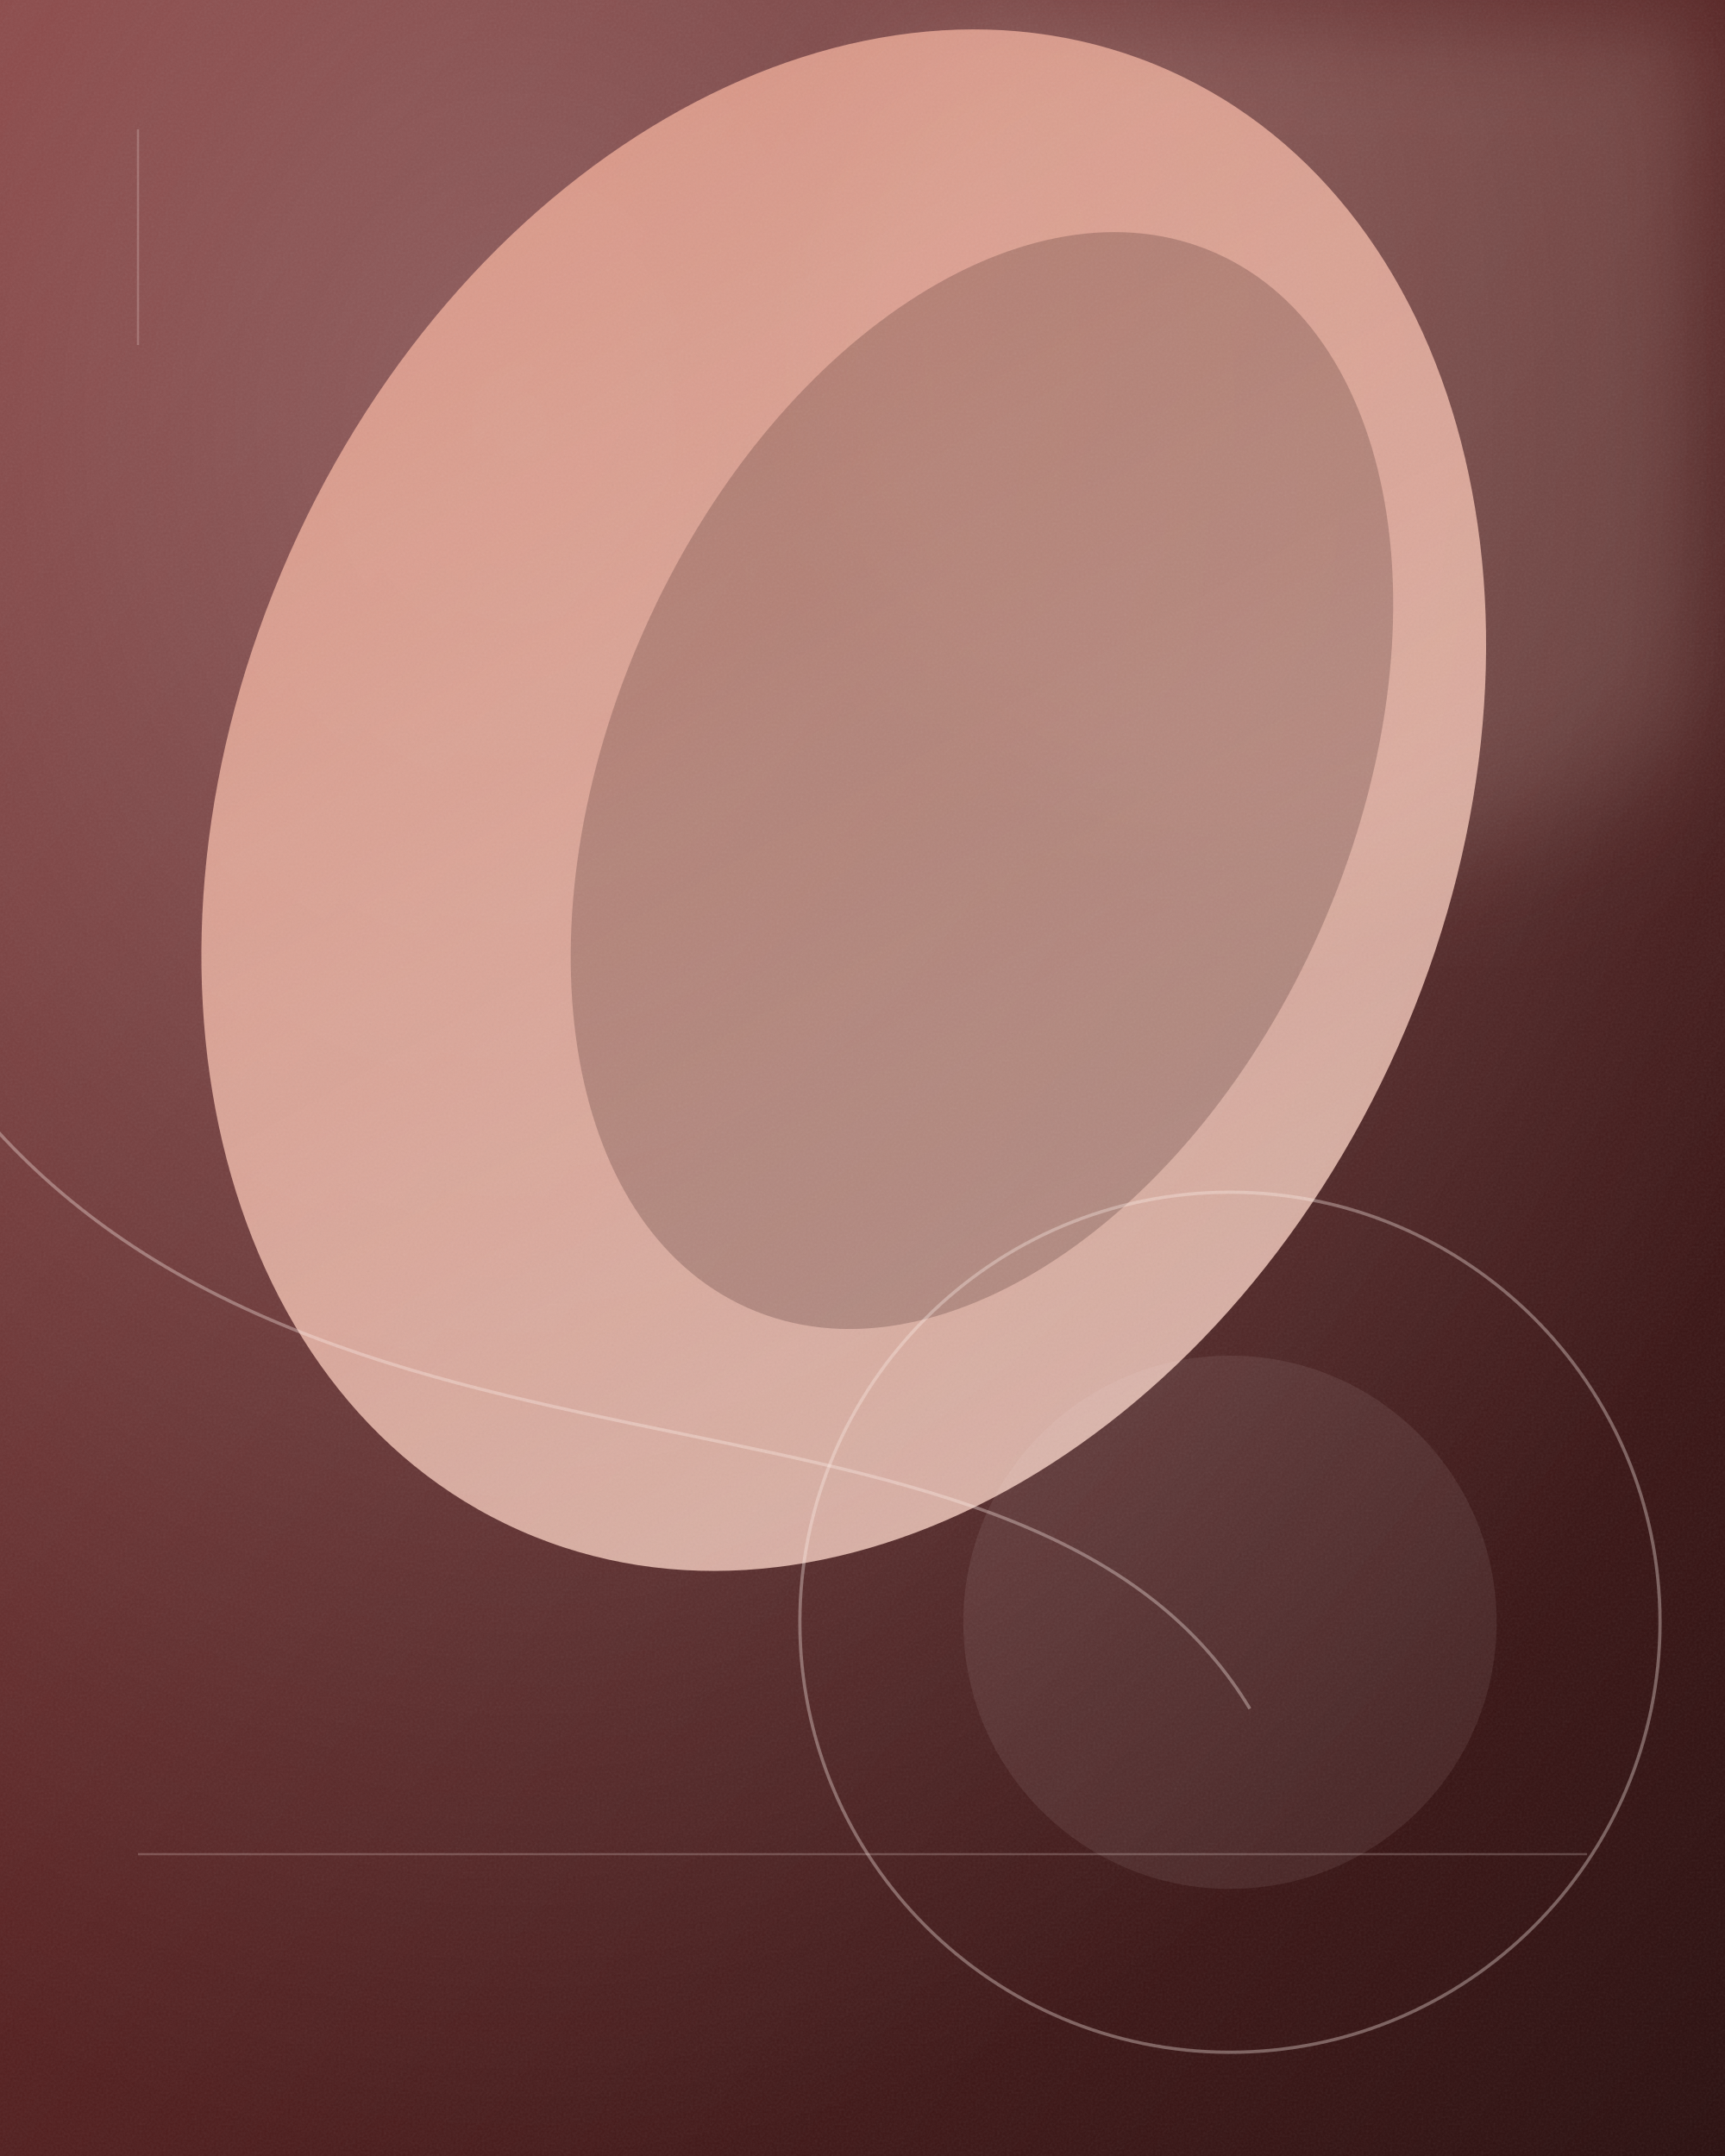
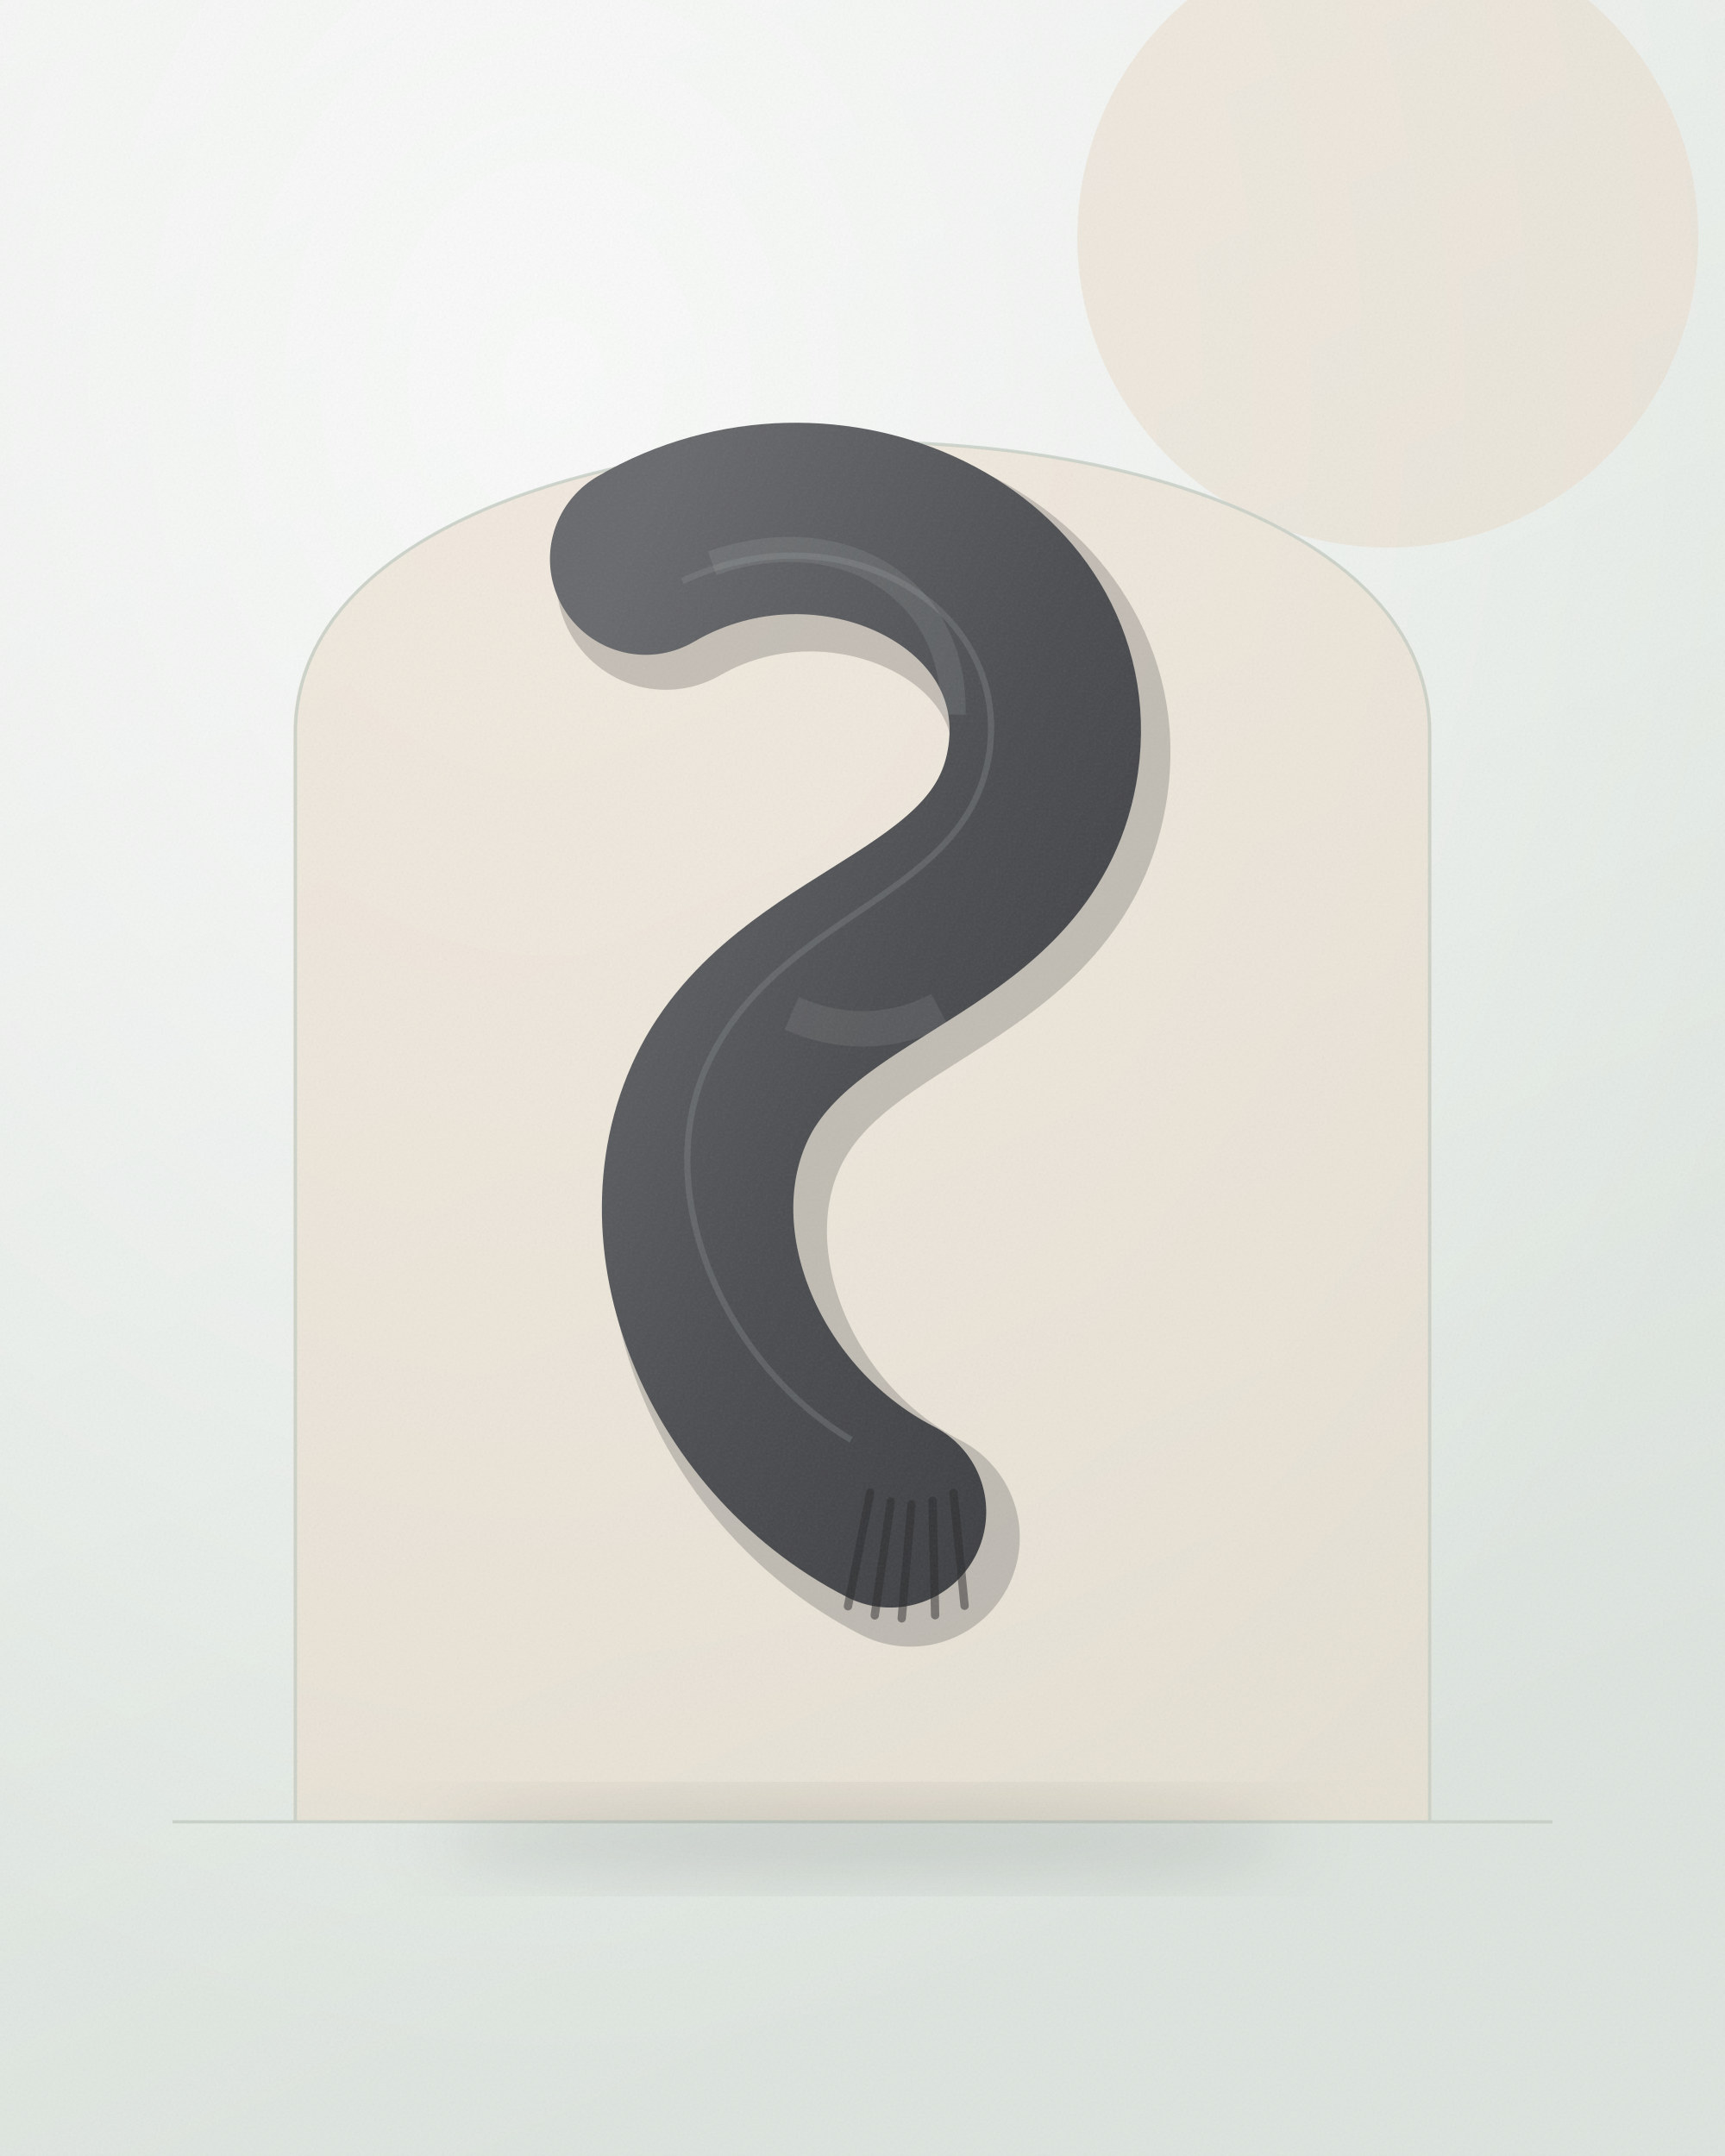
<svg xmlns="http://www.w3.org/2000/svg" viewBox="0 0 800 1000" width="800" height="1000" role="img">
  <defs>
-     <linearGradient id="bg" x1="0" y1="0" x2="1" y2="1">
-       <stop offset="0" stop-color="#7A2E2E" />
-       <stop offset="1" stop-color="#2A0F0F" />
+     <linearGradient id="bg" x1="0" y1="0" x2="0.35" y2="1">
+       <stop offset="0" stop-color="#eef1ee" />
+       <stop offset="1" stop-color="#dde4de" />
    </linearGradient>
-     <linearGradient id="accent" x1="0" y1="0" x2="1" y2="1">
-       <stop offset="0" stop-color="#E9A08C" />
-       <stop offset="1" stop-color="#F6D5C9" />
-     </linearGradient>
-     <radialGradient id="glow" cx="30%" cy="20%" r="80%">
-       <stop offset="0" stop-color="#ffffff" stop-opacity="0.25" />
+     <radialGradient id="glow" cx="32%" cy="18%" r="78%">
+       <stop offset="0" stop-color="#ffffff" stop-opacity="0.72" />
      <stop offset="1" stop-color="#ffffff" stop-opacity="0" />
    </radialGradient>
+     <linearGradient id="body" x1="0" y1="0" x2="1" y2="1">
+       <stop offset="0" stop-color="#68696c" />
+       <stop offset="0.55" stop-color="#4b4d50" />
+       <stop offset="1" stop-color="#3e3f42" />
+     </linearGradient>
+     <linearGradient id="bodySoft" x1="0" y1="0" x2="1" y2="0.7">
+       <stop offset="0" stop-color="#888a8c" />
+       <stop offset="1" stop-color="#4b4d50" />
+     </linearGradient>
+     <linearGradient id="metal" x1="0" y1="0" x2="1" y2="1">
+       <stop offset="0" stop-color="#f3eee2" />
+       <stop offset="0.35" stop-color="#cdbfa6" />
+       <stop offset="0.62" stop-color="#f8f3e8" />
+       <stop offset="1" stop-color="#9d8b70" />
+     </linearGradient>
    <filter id="grain">
-       <feTurbulence type="fractalNoise" baseFrequency="0.9" numOctaves="2" stitchTiles="stitch" />
+       <feTurbulence type="fractalNoise" baseFrequency="0.86" numOctaves="2" stitchTiles="stitch" />
      <feColorMatrix type="saturate" values="0" />
      <feComponentTransfer>
-         <feFuncA type="linear" slope="0.16" />
+         <feFuncA type="linear" slope="0.11" />
      </feComponentTransfer>
    </filter>
+     <filter id="blur">
+       <feGaussianBlur stdDeviation="18" />
+     </filter>
    <filter id="soft">
-       <feGaussianBlur stdDeviation="28" />
+       <feGaussianBlur stdDeviation="4" />
    </filter>
  </defs>
  <rect width="800" height="1000" fill="url(#bg)" />
  <rect width="800" height="1000" fill="url(#glow)" />
-   <g filter="url(#soft)" opacity="0.5">
-     <circle cx="624" cy="160" r="240.171" fill="#F6D5C9" opacity="0.35" />
+   <circle cx="643.636" cy="110" r="144" fill="#eadccc" opacity="0.55" />
+   <path d="M 136 845 L 136 340 C 136 160 664 160 664 340 L 664 845 Z" fill="#eadccc" opacity="0.58" />
+   <path d="M 137 845 L 137 340 C 137 160 663 160 663 340 L 663 845" fill="none" stroke="#c5cec5" stroke-width="1.5" opacity="0.8" />
+   <line x1="80" y1="845" x2="720" y2="845" stroke="#c5cec5" stroke-width="1.5" opacity="0.9" />
+   <ellipse cx="400" cy="853" rx="200" ry="22" fill="#29312b" opacity="0.14" filter="url(#blur)" />
+   <g transform="translate(400 500) scale(1 1) translate(-400 -500)">
+     <g transform="translate(400 500) rotate(1.8) scale(0.965) translate(-400 -500)">
+       <g>
+         <path d="M298 264 C382 212 500 264 490 354 C481 437 383 444 346 515 C310 584 350 682 430 720" fill="none" stroke="#292a2b" stroke-width="105" stroke-linecap="round" opacity="0.22" />
+         <path d="M288 254 C374 200 492 252 482 344 C473 427 373 436 336 505 C300 574 340 670 420 708" fill="none" stroke="url(#body)" stroke-width="92" stroke-linecap="round" />
+         <path d="M306 264 C380 226 464 270 456 342 C448 411 362 420 328 490 C297 552 335 638 400 674" fill="none" stroke="#888a8c" stroke-width="3" opacity="0.34" />
+         <path d="M320 255 C382 231 438 264 438 324" fill="none" stroke="#c5c6c7" stroke-width="12" opacity="0.13" />
+         <g stroke="#292a2b" stroke-width="4" stroke-linecap="round" opacity="0.5">
+           <path d="M410 699 L401 754" />
+           <path d="M420 703 L414 758" />
+           <path d="M430 704 L427 759" />
+           <path d="M440 702 L443 757" />
+           <path d="M450 698 L457 752" />
+         </g>
+         <path d="M365 470 C390 480 415 478 436 466" fill="none" stroke="#c5c6c7" stroke-width="17" opacity="0.12" />
+       </g>
+     </g>
  </g>
-   <g transform="rotate(23.9296 391.3036 371.1339)">
-     <ellipse cx="391.304" cy="371.134" rx="281.343" ry="370.549" fill="url(#accent)" opacity="0.82" />
-     <ellipse cx="446.2" cy="336.824" rx="171.55" ry="267.619" fill="#2A0F0F" opacity="0.22" />
-     <path d="M 48.203 645.615 C 288.373 800.01, 562.854 559.839, 734.404 679.925" stroke="#FFF1EC" stroke-opacity="0.35" stroke-width="1.5" fill="none" />
-   </g>
-   <circle cx="570.41" cy="752.43" r="199.456" fill="none" stroke="#FFF1EC" stroke-opacity="0.35" stroke-width="1.5" />
-   <circle cx="570.41" cy="752.43" r="123.663" fill="#FFF1EC" opacity="0.08" />
-   <g stroke="#FFF1EC" stroke-opacity="0.22" stroke-width="1">
-     <line x1="64" y1="860" x2="736" y2="860" />
-     <line x1="64" y1="60" x2="64" y2="160" />
-   </g>
-   <rect width="800" height="1000" filter="url(#grain)" opacity="0.5" />
+   <rect width="800" height="1000" filter="url(#grain)" opacity="0.72" />
</svg>
